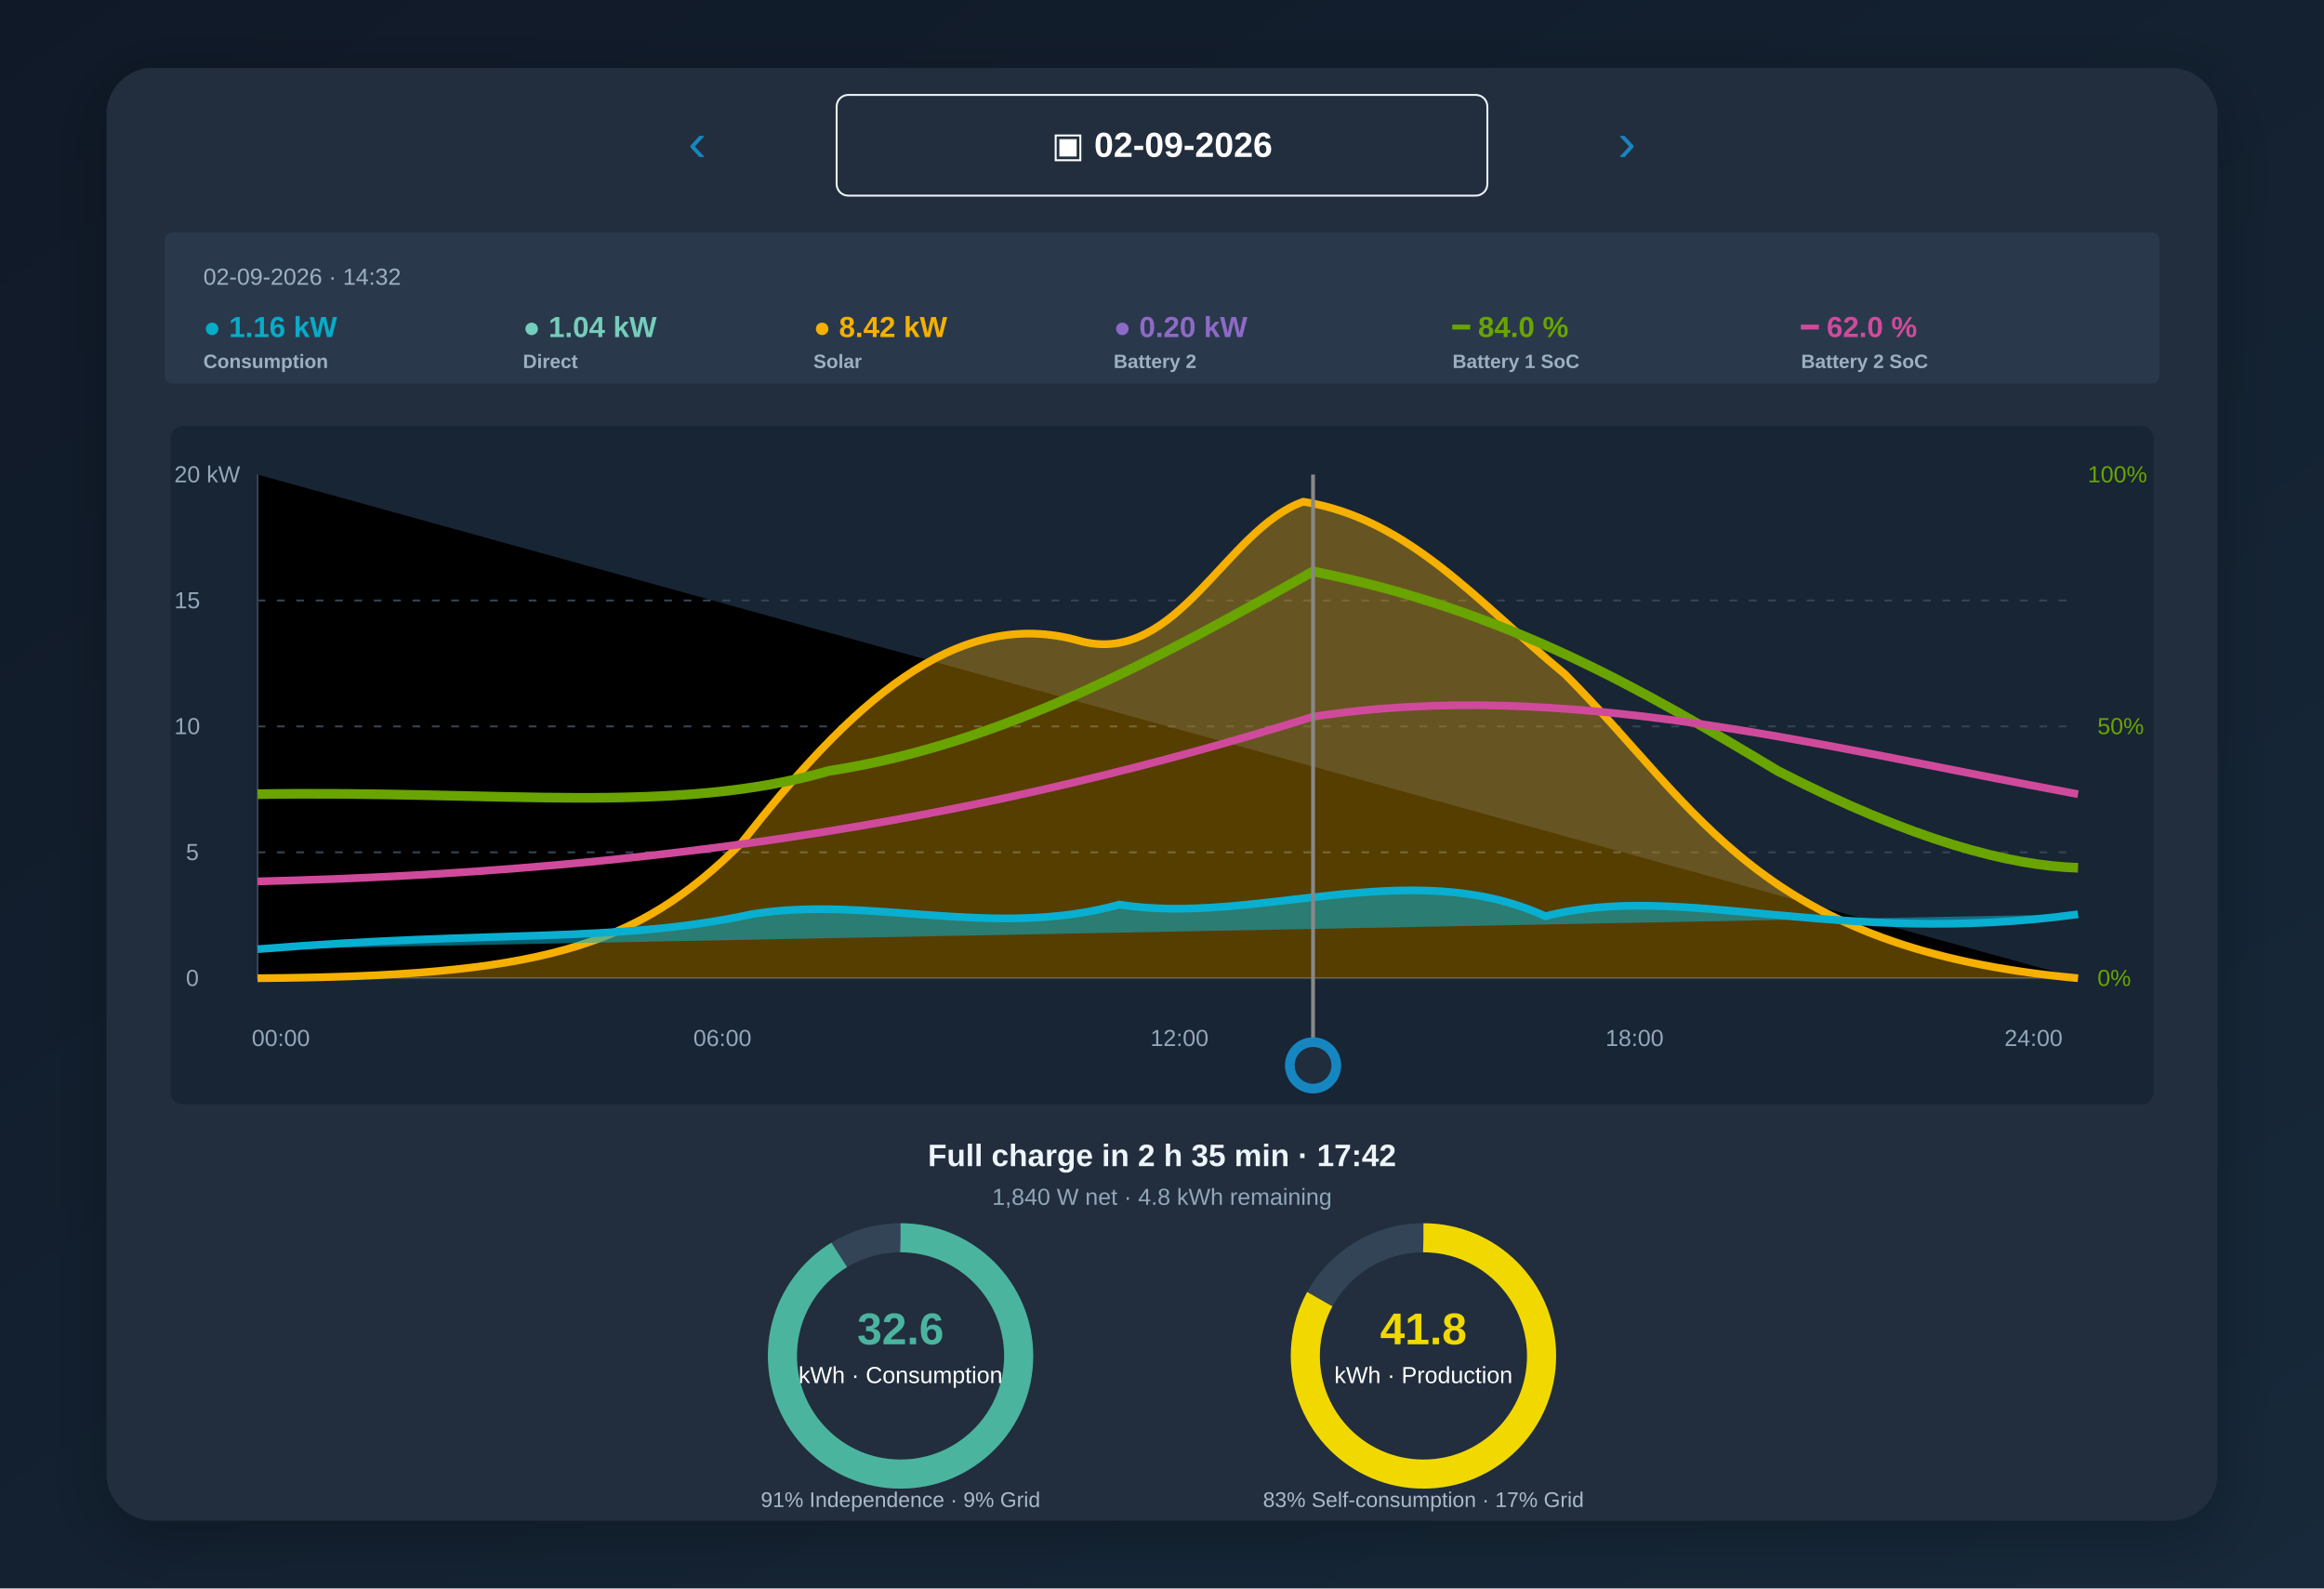
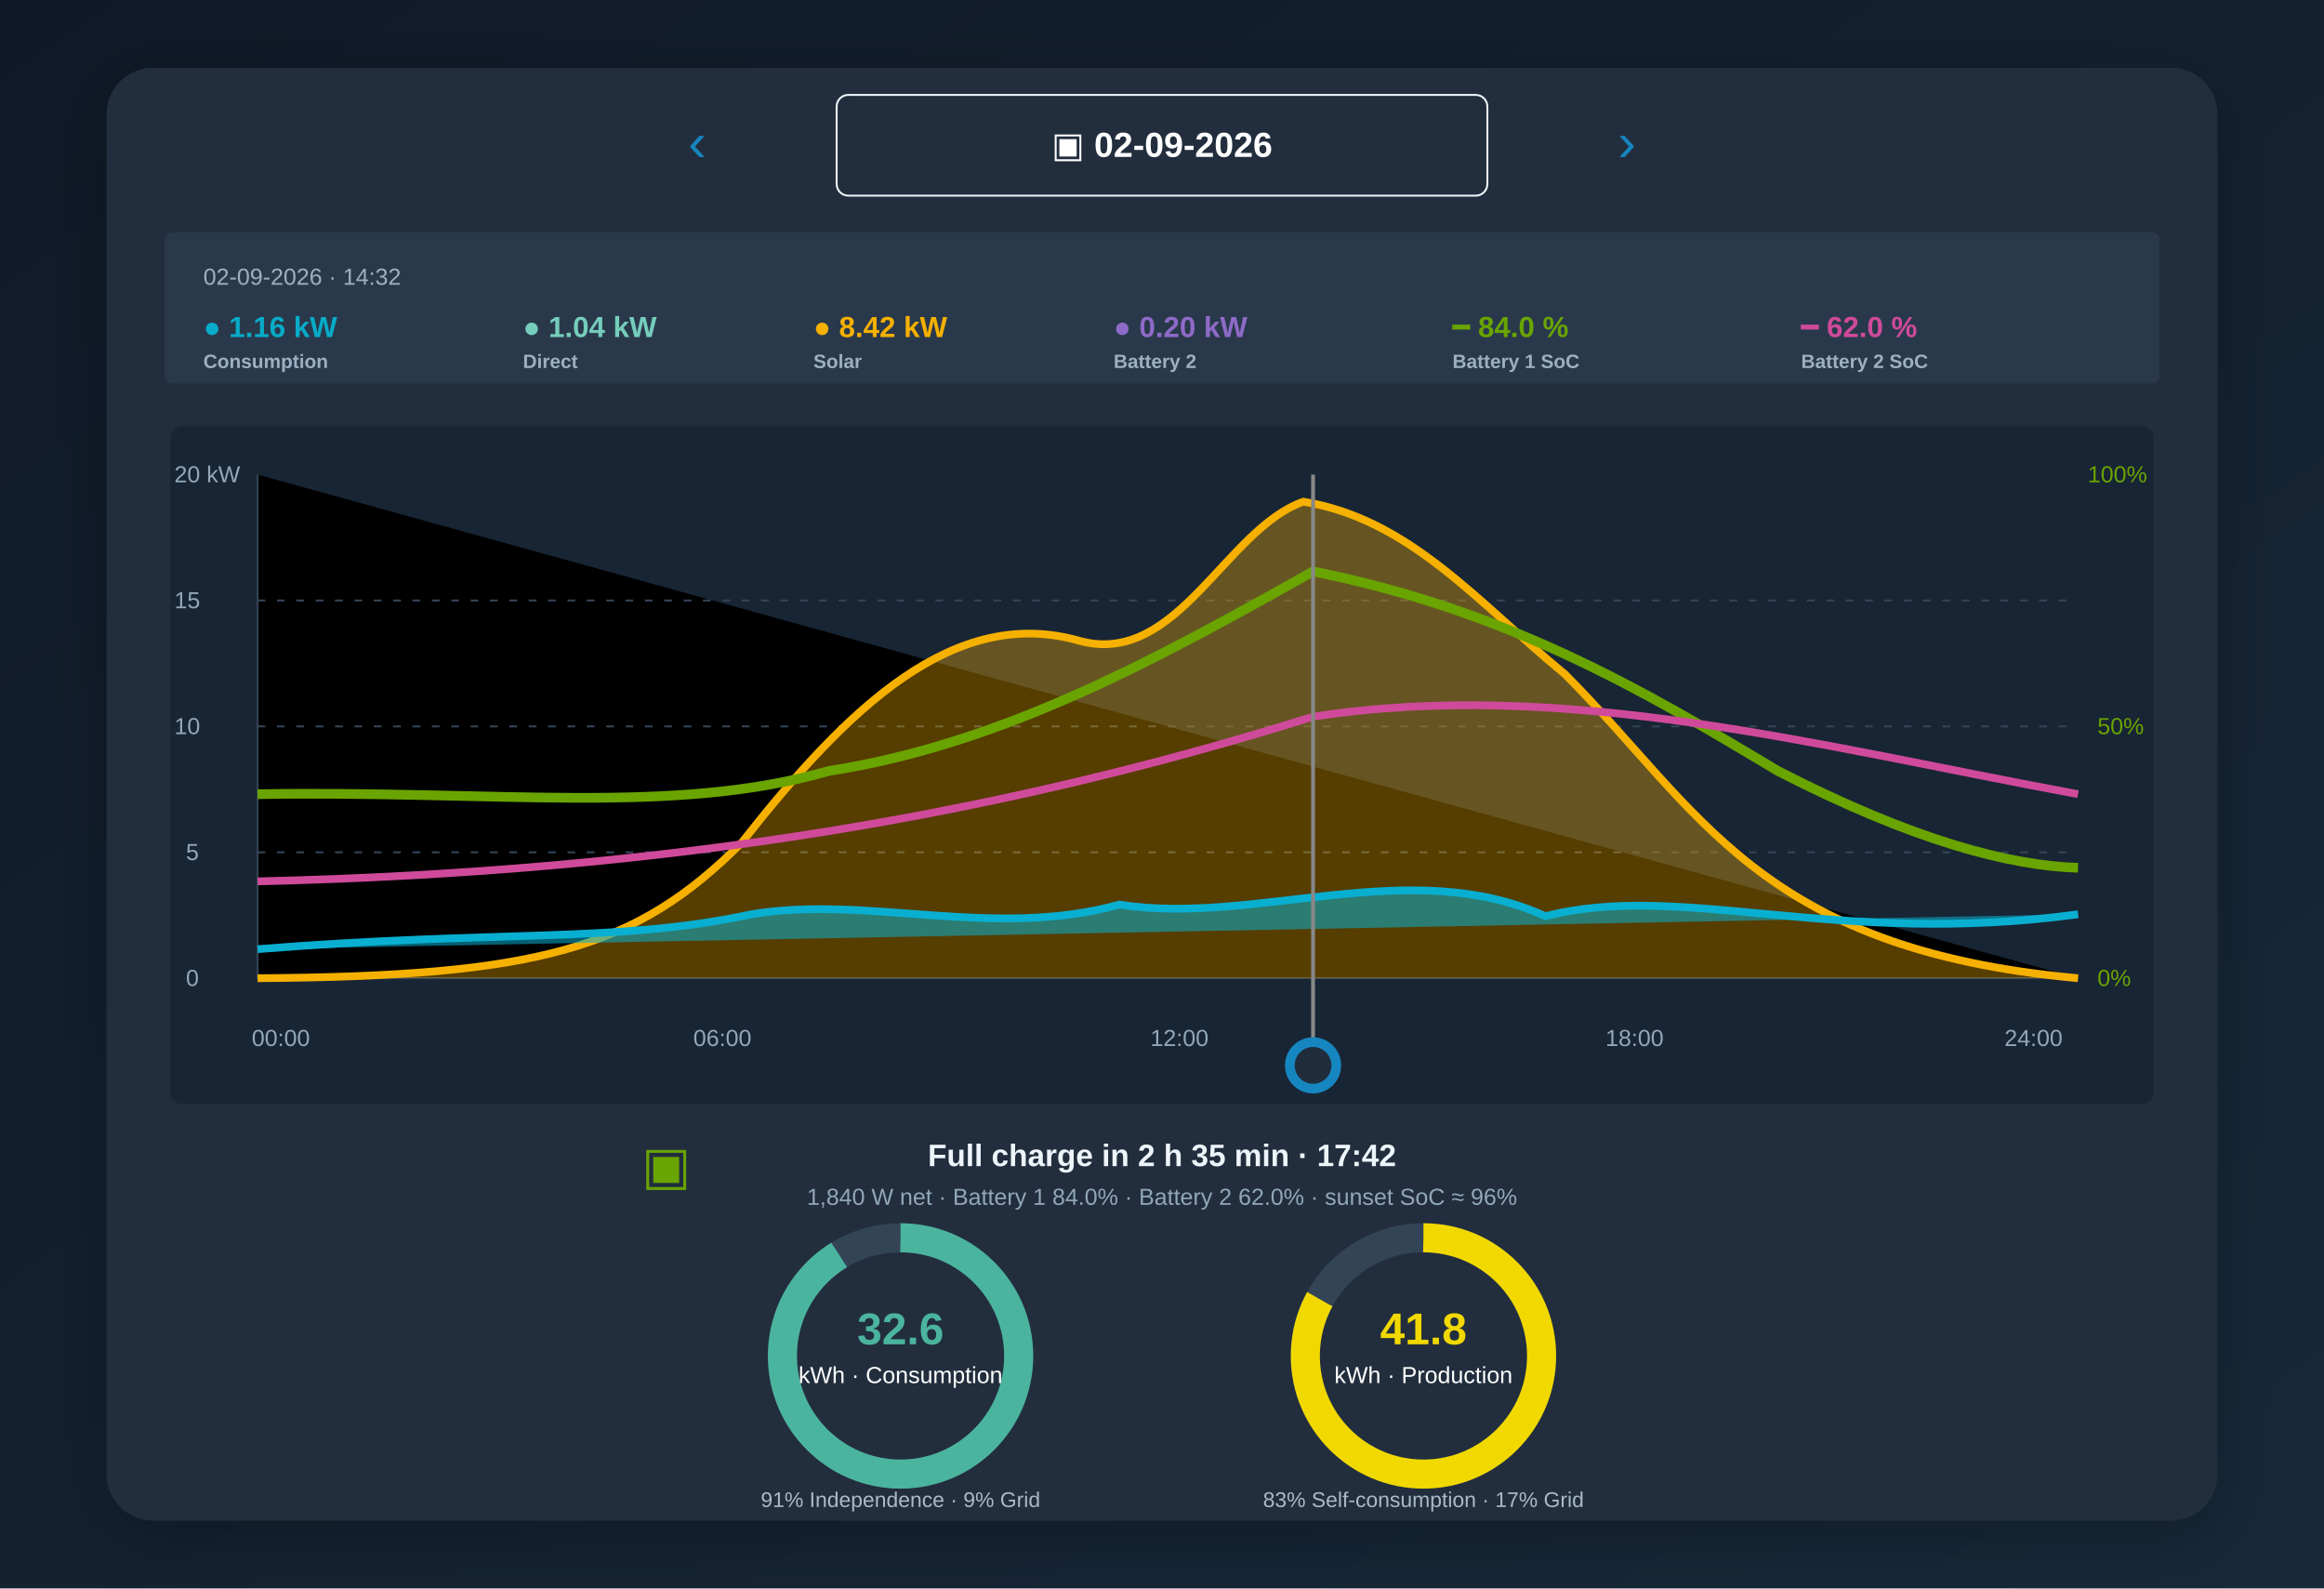
<svg xmlns="http://www.w3.org/2000/svg" width="1200" height="820" viewBox="0 0 1200 820">
  <defs>
    <linearGradient id="bg" x2="1" y2="1">
      <stop stop-color="#101927" />
      <stop offset="1" stop-color="#17293a" />
    </linearGradient>
    <filter id="s">
      <feDropShadow dx="0" dy="8" stdDeviation="16" flood-opacity=".25" />
    </filter>
  </defs>
  <rect width="1200" height="820" fill="url(#bg)" />
  <rect x="55" y="35" width="1090" height="750" rx="24" fill="#202d3d" filter="url(#s)" />
  <g font-family="Arial,sans-serif" text-anchor="middle">
    <text x="360" y="83" fill="#1686c0" font-size="28">‹</text>
    <rect x="432" y="49" width="336" height="52" rx="6" fill="none" stroke="#edf4fa" />
    <text x="600" y="81" fill="#fff" font-size="18" font-weight="700">▣  02-09-2026</text>
    <text x="840" y="83" fill="#1686c0" font-size="28">›</text>
  </g>
  <g font-family="Arial,sans-serif">
    <rect x="85" y="120" width="1030" height="78" rx="4" fill="#29394b" />
    <text x="105" y="147" fill="#9cb0c2" font-size="12">02-09-2026 · 14:32</text>
    <text x="105" y="174" fill="#08abc8" font-size="15" font-weight="700">● 1.16 kW<tspan x="105" dy="16" fill="#9cb0c2" font-size="10">Consumption</tspan>
    </text>
    <text x="270" y="174" fill="#75cdbb" font-size="15" font-weight="700">● 1.04 kW<tspan x="270" dy="16" fill="#9cb0c2" font-size="10">Direct</tspan>
    </text>
    <text x="420" y="174" fill="#f5b000" font-size="15" font-weight="700">● 8.42 kW<tspan x="420" dy="16" fill="#9cb0c2" font-size="10">Solar</tspan>
    </text>
    <text x="575" y="174" fill="#8e6ac8" font-size="15" font-weight="700">● 0.20 kW<tspan x="575" dy="16" fill="#9cb0c2" font-size="10">Battery 2</tspan>
    </text>
    <text x="750" y="174" fill="#69a400" font-size="15" font-weight="700">━ 84.0 %<tspan x="750" dy="16" fill="#9cb0c2" font-size="10">Battery 1 SoC</tspan>
    </text>
    <text x="930" y="174" fill="#d04a9b" font-size="15" font-weight="700">━ 62.0 %<tspan x="930" dy="16" fill="#9cb0c2" font-size="10">Battery 2 SoC</tspan>
    </text>
  </g>
  <g transform="translate(88 220)">
    <rect width="1024" height="350" rx="6" fill="#182534" />
    <g stroke="#344456" stroke-width="1">
      <path d="M45 25V285H985" />
      <path d="M45 90H985M45 155H985M45 220H985" stroke-dasharray="4 6" />
    </g>
    <g fill="#93a7ba" font-family="Arial" font-size="12">
      <text x="8" y="289">0</text>
      <text x="8" y="224">5</text>
      <text x="2" y="159">10</text>
      <text x="2" y="94">15</text>
      <text x="2" y="29">20 kW</text>
      <text x="995" y="289" fill="#69a400">0%</text>
      <text x="995" y="159" fill="#69a400">50%</text>
      <text x="990" y="29" fill="#69a400">100%</text>
      <text x="42" y="320">00:00</text>
      <text x="270" y="320">06:00</text>
      <text x="506" y="320">12:00</text>
      <text x="741" y="320">18:00</text>
      <text x="947" y="320">24:00</text>
    </g>
    <path d="M45 285 C190 284 240 270 295 215 C350 145 405 92 470 111 C520 124 545 53 585 39 C640 48 675 91 720 128 C790 198 820 270 985 285" fill="#f5b000" fill-opacity=".35" stroke="#f5b000" stroke-width="4" />
    <path d="M45 270 C170 260 230 267 300 252 C360 242 425 265 490 247 C560 258 640 221 710 253 C780 235 860 269 985 252" fill="#09afd0" fill-opacity=".55" stroke="#09afd0" stroke-width="4" />
    <path d="M45 190 C170 188 260 201 340 178 C430 164 510 120 590 75 C690 95 760 136 830 178 C900 214 950 227 985 228" fill="none" stroke="#69a400" stroke-width="5" />
    <path d="M45 235 C260 230 430 200 590 150 C720 130 850 165 985 190" fill="none" stroke="#d04a9b" stroke-width="4" />
    <line x1="590" y1="25" x2="590" y2="330" stroke="#888" stroke-width="2" />
    <circle cx="590" cy="330" r="12" fill="#202d3d" stroke="#1686c0" stroke-width="5" />
  </g>
  <g font-family="Arial,sans-serif" text-anchor="middle">
+     <text x="344" y="611" fill="#69a400" font-size="27">▣</text>
    <text x="600" y="602" fill="#edf4fa" font-size="16" font-weight="700">Full charge in 2 h 35 min · 17:42</text>
-     <text x="600" y="622" fill="#91a7b9" font-size="12">1,840 W net · 4.8 kWh remaining</text>
+     <text x="600" y="622" fill="#91a7b9" font-size="12">1,840 W net · Battery 1 84.0% · Battery 2 62.0% · sunset SoC ≈ 96%</text>
    <circle cx="465" cy="700" r="61" fill="none" stroke="#334456" stroke-width="15" />
    <circle cx="465" cy="700" r="61" fill="none" stroke="#4bb49f" stroke-width="15" stroke-dasharray="350 384" transform="rotate(-90 465 700)" />
    <text x="465" y="694" fill="#4bb49f" font-size="23" font-weight="700">32.6</text>
    <text x="465" y="714" fill="#fff" font-size="12">kWh · Consumption</text>
    <text x="465" y="778" fill="#a9bac8" font-size="11">91% Independence · 9% Grid</text>
    <circle cx="735" cy="700" r="61" fill="none" stroke="#334456" stroke-width="15" />
    <circle cx="735" cy="700" r="61" fill="none" stroke="#f1d900" stroke-width="15" stroke-dasharray="318 384" transform="rotate(-90 735 700)" />
    <text x="735" y="694" fill="#f1d900" font-size="23" font-weight="700">41.8</text>
    <text x="735" y="714" fill="#fff" font-size="12">kWh · Production</text>
    <text x="735" y="778" fill="#a9bac8" font-size="11">83% Self-consumption · 17% Grid</text>
  </g>
</svg>
